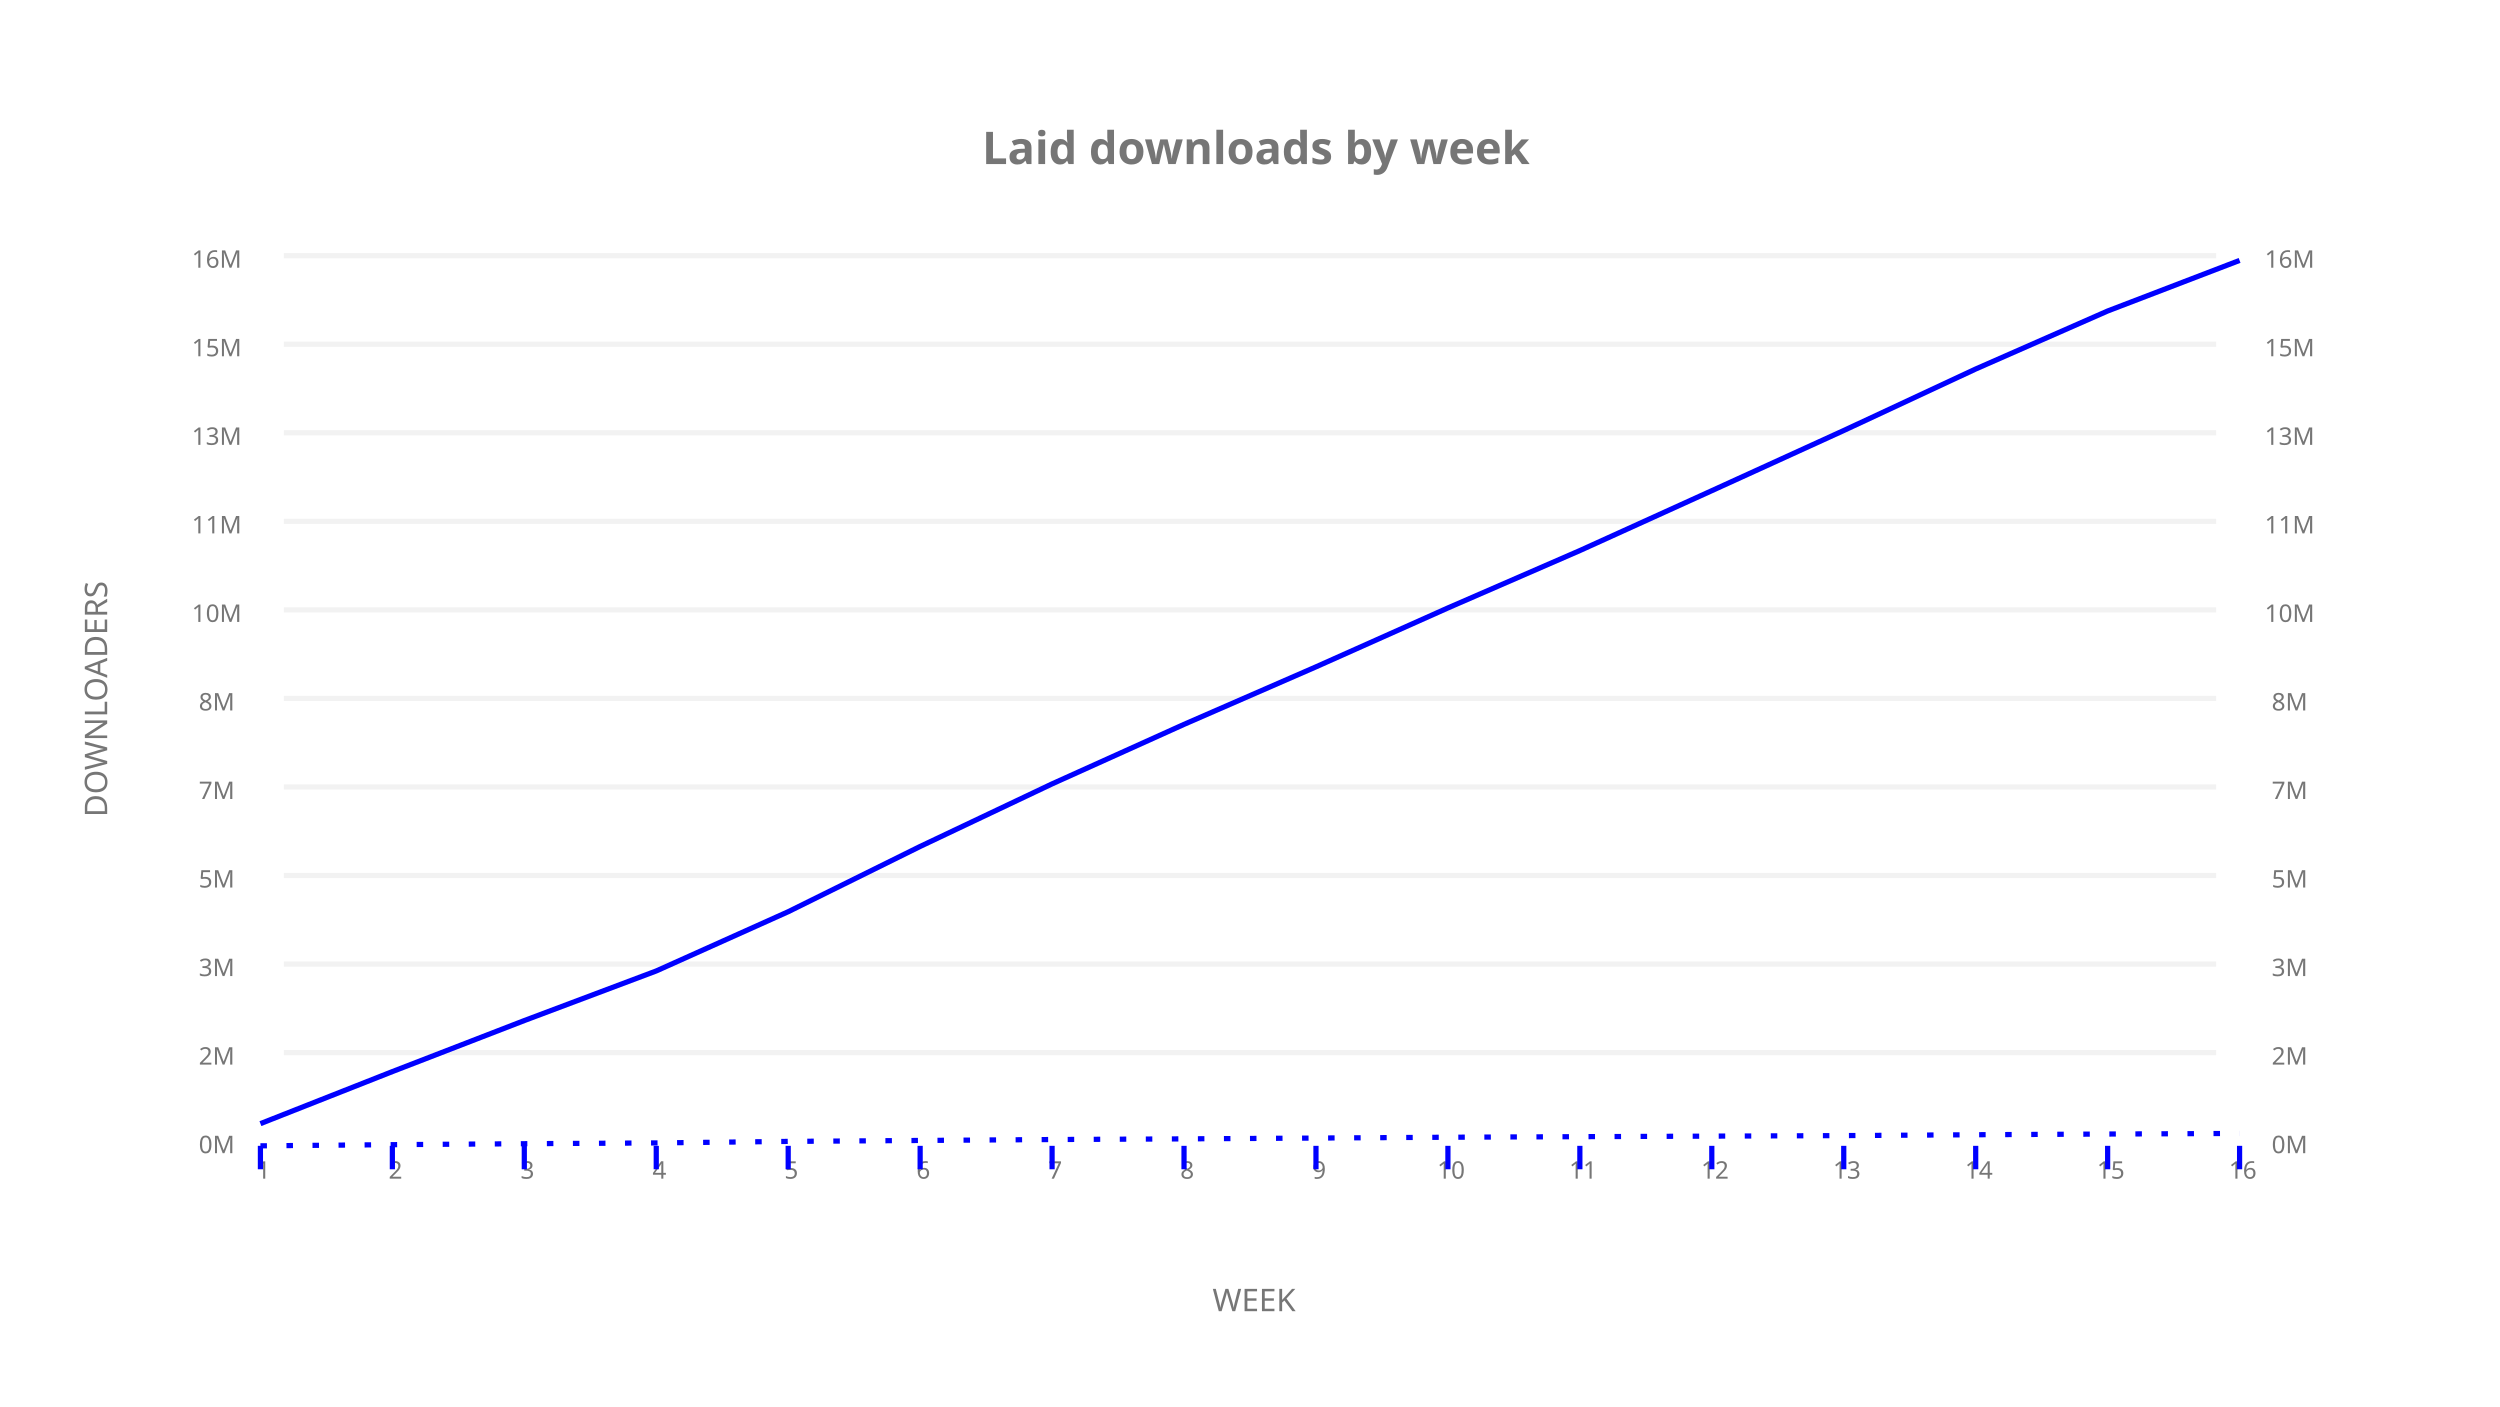
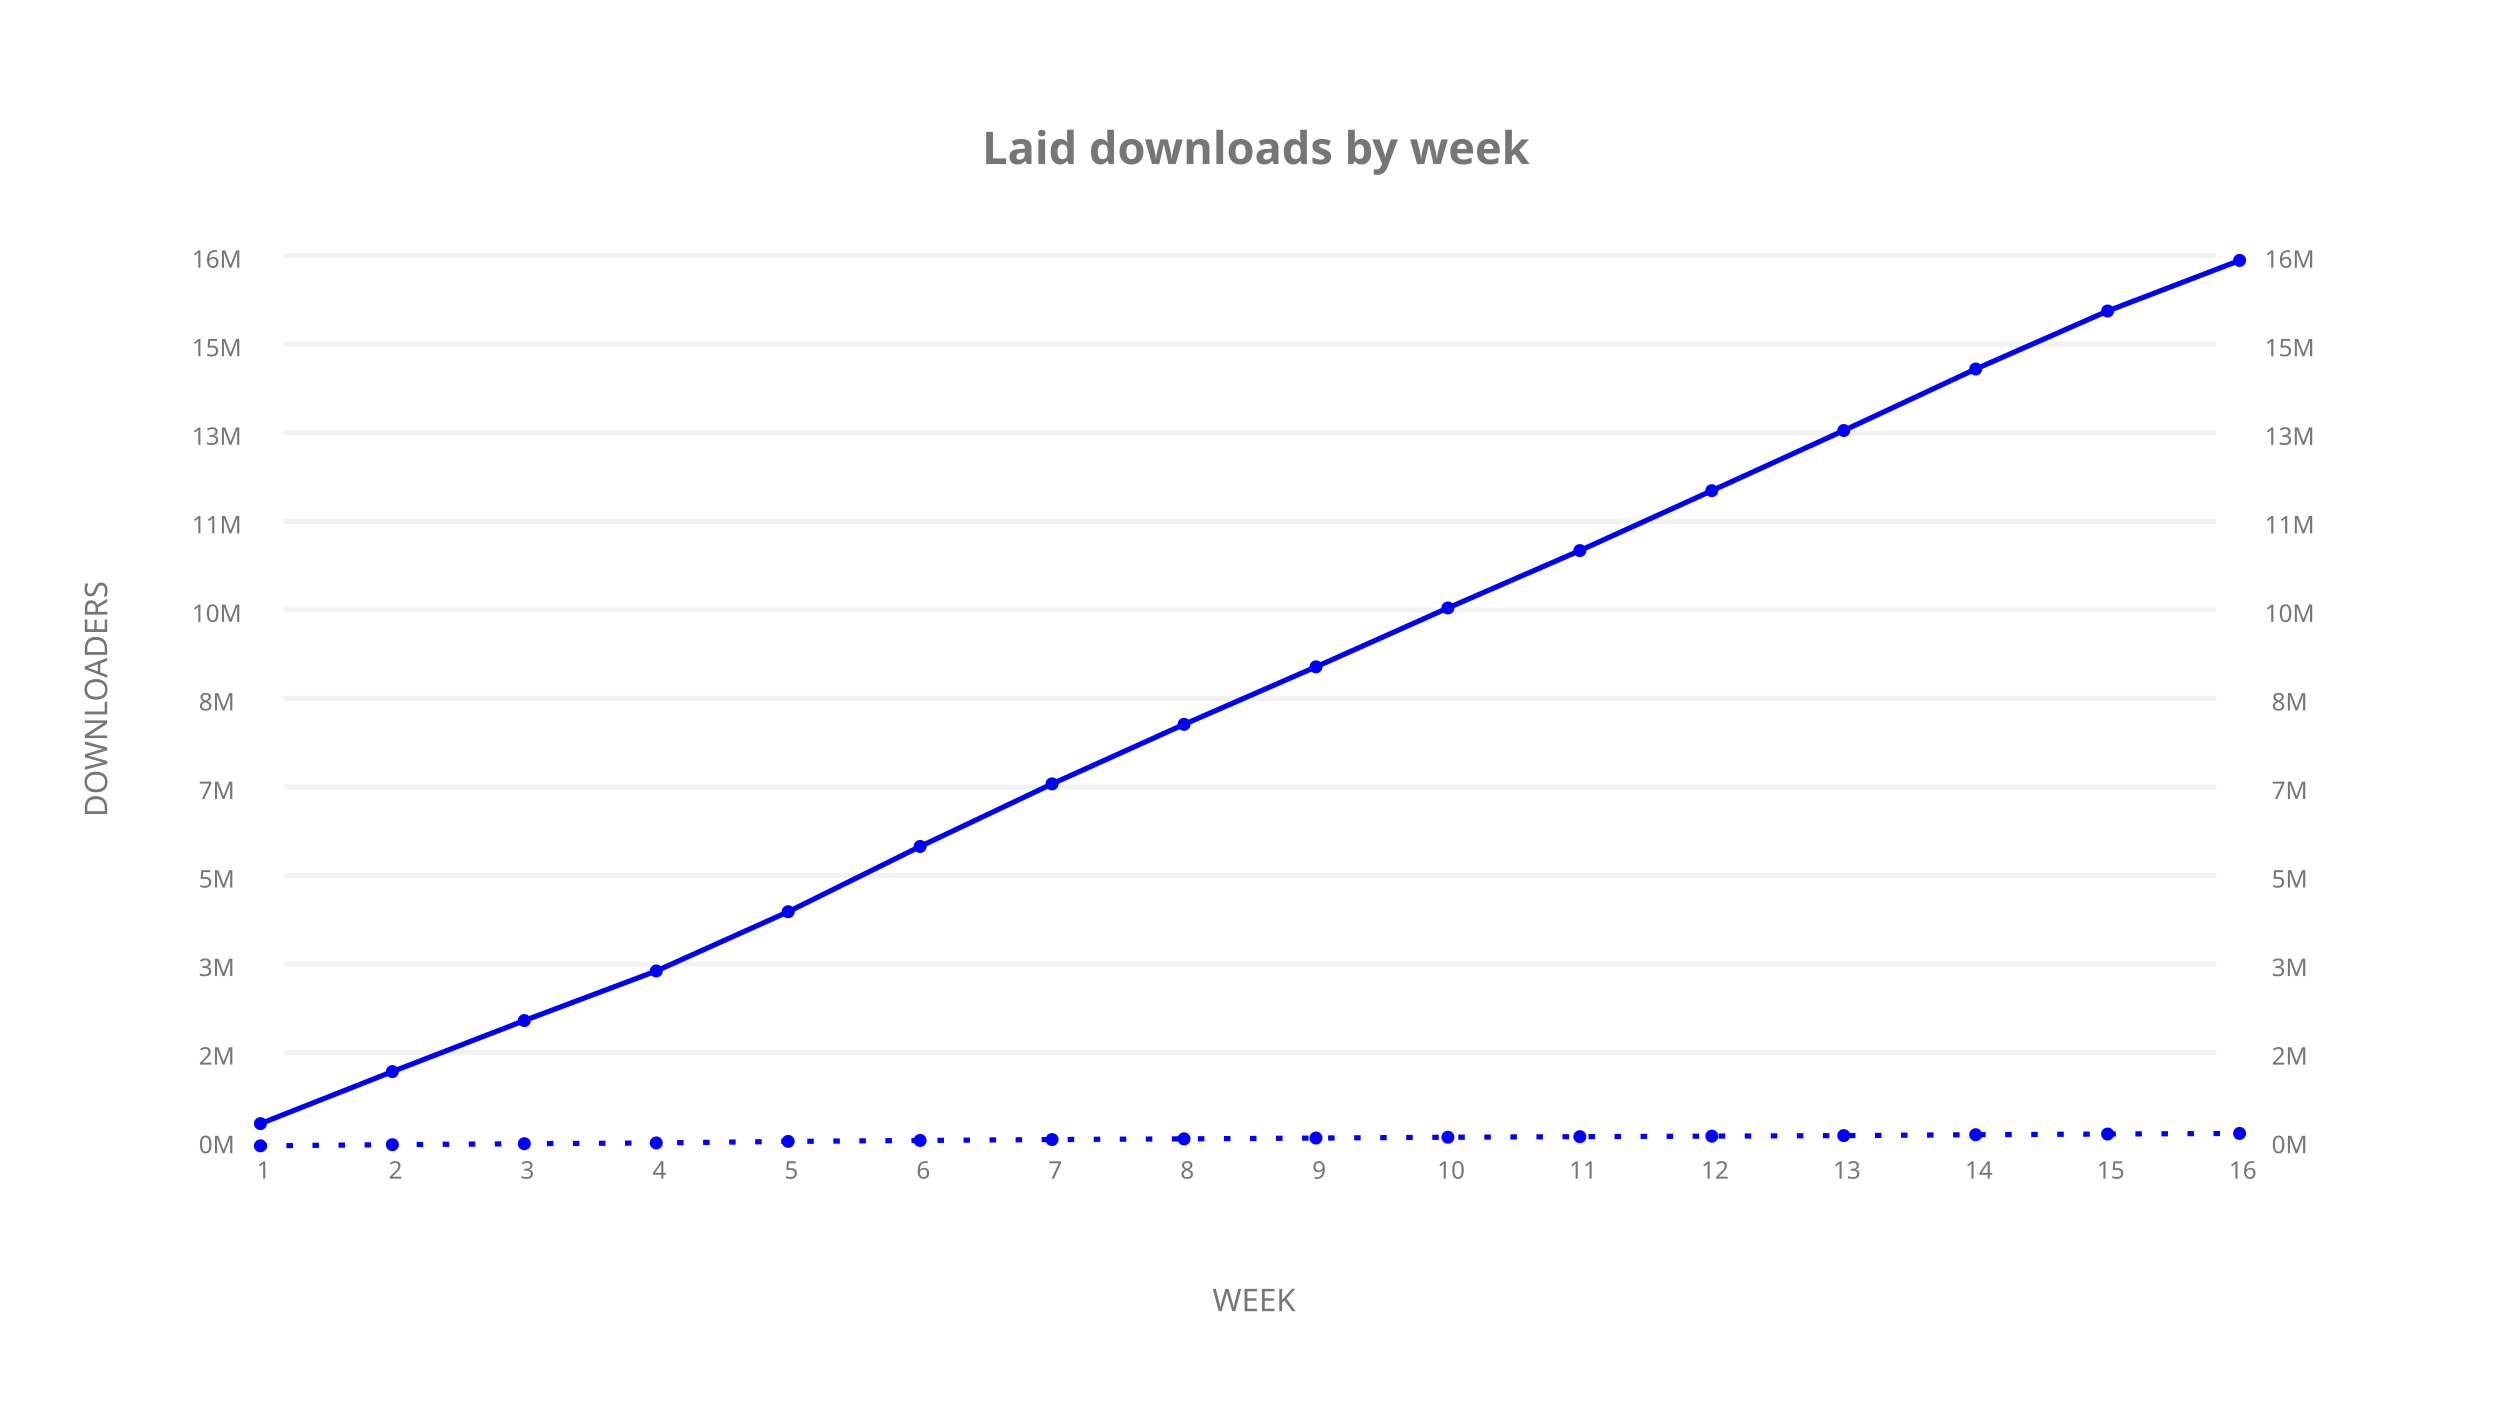
<svg xmlns="http://www.w3.org/2000/svg" xml:space="preserve" id="laid-downloads-by-week-laid-01-week" x="0px" y="0px" width="1920px" height="1080px" viewBox="0 0 1920 1080" enable-background="new 0 0 1920 1080" role="img">
  <g id="annotations">
    <text x="960" y="126" font-family="Atkinson Hyperlegible" font-size="26pt" text-anchor="middle" text-align="center" font-weight="600" font-style="normal" style="fill:rgb(118,118,118); fill-opacity:1; stroke:rgb(118,118,118); stroke-opacity:0; stroke-width:0.5"> Laid downloads by week</text>
    <g id="axes-lines">
      <text x="960" y="1007" font-family="Atkinson Hyperlegible" font-size="18pt" text-anchor="middle" text-align="center" font-weight="500" font-style="normal" style="fill:rgb(118,118,118); fill-opacity:1; stroke:rgb(118,118,118); stroke-opacity:0; stroke-width:0.5"> WEEK</text>
      <text x="73" y="540" font-family="Atkinson Hyperlegible" font-size="18pt" text-anchor="middle" text-align="center" dominant-baseline="central" font-weight="500" font-style="normal" style="fill:rgb(118,118,118); fill-opacity:1; stroke:rgb(118,118,118); stroke-opacity:0; stroke-width:0.5" transform="rotate(-90,73,540)"> DOWNLOADERS</text>
    </g>
    <g id="tic-y-label-lines">
      <line x1="218" y1="808.391" x2="1702" y2="808.391" style="fill:rgb(0,0,255); fill-opacity:0; stroke:rgb(242,242,242); stroke-opacity:1; stroke-width:4" />
      <line x1="218" y1="740.391" x2="1702" y2="740.391" style="fill:rgb(0,0,255); fill-opacity:0; stroke:rgb(242,242,242); stroke-opacity:1; stroke-width:4" />
      <line x1="218" y1="672.391" x2="1702" y2="672.391" style="fill:rgb(0,0,255); fill-opacity:0; stroke:rgb(242,242,242); stroke-opacity:1; stroke-width:4" />
      <line x1="218" y1="604.391" x2="1702" y2="604.391" style="fill:rgb(0,0,255); fill-opacity:0; stroke:rgb(242,242,242); stroke-opacity:1; stroke-width:4" />
      <line x1="218" y1="536.391" x2="1702" y2="536.391" style="fill:rgb(0,0,255); fill-opacity:0; stroke:rgb(242,242,242); stroke-opacity:1; stroke-width:4" />
      <line x1="218" y1="468.391" x2="1702" y2="468.391" style="fill:rgb(0,0,255); fill-opacity:0; stroke:rgb(242,242,242); stroke-opacity:1; stroke-width:4" />
      <line x1="218" y1="400.391" x2="1702" y2="400.391" style="fill:rgb(0,0,255); fill-opacity:0; stroke:rgb(242,242,242); stroke-opacity:1; stroke-width:4" />
      <line x1="218" y1="332.391" x2="1702" y2="332.391" style="fill:rgb(0,0,255); fill-opacity:0; stroke:rgb(242,242,242); stroke-opacity:1; stroke-width:4" />
      <line x1="218" y1="264.391" x2="1702" y2="264.391" style="fill:rgb(0,0,255); fill-opacity:0; stroke:rgb(242,242,242); stroke-opacity:1; stroke-width:4" />
      <line x1="218" y1="196.391" x2="1702" y2="196.391" style="fill:rgb(0,0,255); fill-opacity:0; stroke:rgb(242,242,242); stroke-opacity:1; stroke-width:4" />
    </g>
    <g id="tic-x-labels">
      <text x="200" y="898" font-family="Atkinson Hyperlegible" font-size="14pt" text-anchor="middle" text-align="center" dominant-baseline="central" font-weight="400" font-style="normal" style="fill:rgb(118,118,118); fill-opacity:1; stroke:rgb(118,118,118); stroke-opacity:0; stroke-width:0.5"> 1</text>
-       <line x1="200" y1="880" x2="200" y2="898" style="fill:rgb(0,0,255); fill-opacity:0; stroke:rgb(0,0,255); stroke-opacity:1; stroke-width:4" />
      <text x="301.333" y="898" font-family="Atkinson Hyperlegible" font-size="14pt" text-anchor="middle" text-align="center" dominant-baseline="central" font-weight="400" font-style="normal" style="fill:rgb(118,118,118); fill-opacity:1; stroke:rgb(118,118,118); stroke-opacity:0; stroke-width:0.5"> 2</text>
-       <line x1="301.333" y1="880" x2="301.333" y2="898" style="fill:rgb(0,0,255); fill-opacity:0; stroke:rgb(0,0,255); stroke-opacity:1; stroke-width:4" />
      <text x="402.667" y="898" font-family="Atkinson Hyperlegible" font-size="14pt" text-anchor="middle" text-align="center" dominant-baseline="central" font-weight="400" font-style="normal" style="fill:rgb(118,118,118); fill-opacity:1; stroke:rgb(118,118,118); stroke-opacity:0; stroke-width:0.5"> 3</text>
-       <line x1="402.667" y1="880" x2="402.667" y2="898" style="fill:rgb(0,0,255); fill-opacity:0; stroke:rgb(0,0,255); stroke-opacity:1; stroke-width:4" />
      <text x="504" y="898" font-family="Atkinson Hyperlegible" font-size="14pt" text-anchor="middle" text-align="center" dominant-baseline="central" font-weight="400" font-style="normal" style="fill:rgb(118,118,118); fill-opacity:1; stroke:rgb(118,118,118); stroke-opacity:0; stroke-width:0.5"> 4</text>
-       <line x1="504" y1="880" x2="504" y2="898" style="fill:rgb(0,0,255); fill-opacity:0; stroke:rgb(0,0,255); stroke-opacity:1; stroke-width:4" />
      <text x="605.333" y="898" font-family="Atkinson Hyperlegible" font-size="14pt" text-anchor="middle" text-align="center" dominant-baseline="central" font-weight="400" font-style="normal" style="fill:rgb(118,118,118); fill-opacity:1; stroke:rgb(118,118,118); stroke-opacity:0; stroke-width:0.5"> 5</text>
-       <line x1="605.333" y1="880" x2="605.333" y2="898" style="fill:rgb(0,0,255); fill-opacity:0; stroke:rgb(0,0,255); stroke-opacity:1; stroke-width:4" />
      <text x="706.667" y="898" font-family="Atkinson Hyperlegible" font-size="14pt" text-anchor="middle" text-align="center" dominant-baseline="central" font-weight="400" font-style="normal" style="fill:rgb(118,118,118); fill-opacity:1; stroke:rgb(118,118,118); stroke-opacity:0; stroke-width:0.5"> 6</text>
-       <line x1="706.667" y1="880" x2="706.667" y2="898" style="fill:rgb(0,0,255); fill-opacity:0; stroke:rgb(0,0,255); stroke-opacity:1; stroke-width:4" />
      <text x="808" y="898" font-family="Atkinson Hyperlegible" font-size="14pt" text-anchor="middle" text-align="center" dominant-baseline="central" font-weight="400" font-style="normal" style="fill:rgb(118,118,118); fill-opacity:1; stroke:rgb(118,118,118); stroke-opacity:0; stroke-width:0.5"> 7</text>
-       <line x1="808" y1="880" x2="808" y2="898" style="fill:rgb(0,0,255); fill-opacity:0; stroke:rgb(0,0,255); stroke-opacity:1; stroke-width:4" />
      <text x="909.333" y="898" font-family="Atkinson Hyperlegible" font-size="14pt" text-anchor="middle" text-align="center" dominant-baseline="central" font-weight="400" font-style="normal" style="fill:rgb(118,118,118); fill-opacity:1; stroke:rgb(118,118,118); stroke-opacity:0; stroke-width:0.5"> 8</text>
-       <line x1="909.333" y1="880" x2="909.333" y2="898" style="fill:rgb(0,0,255); fill-opacity:0; stroke:rgb(0,0,255); stroke-opacity:1; stroke-width:4" />
      <text x="1010.667" y="898" font-family="Atkinson Hyperlegible" font-size="14pt" text-anchor="middle" text-align="center" dominant-baseline="central" font-weight="400" font-style="normal" style="fill:rgb(118,118,118); fill-opacity:1; stroke:rgb(118,118,118); stroke-opacity:0; stroke-width:0.5"> 9</text>
-       <line x1="1010.667" y1="880" x2="1010.667" y2="898" style="fill:rgb(0,0,255); fill-opacity:0; stroke:rgb(0,0,255); stroke-opacity:1; stroke-width:4" />
      <text x="1112" y="898" font-family="Atkinson Hyperlegible" font-size="14pt" text-anchor="middle" text-align="center" dominant-baseline="central" font-weight="400" font-style="normal" style="fill:rgb(118,118,118); fill-opacity:1; stroke:rgb(118,118,118); stroke-opacity:0; stroke-width:0.5"> 10</text>
-       <line x1="1112" y1="880" x2="1112" y2="898" style="fill:rgb(0,0,255); fill-opacity:0; stroke:rgb(0,0,255); stroke-opacity:1; stroke-width:4" />
      <text x="1213.333" y="898" font-family="Atkinson Hyperlegible" font-size="14pt" text-anchor="middle" text-align="center" dominant-baseline="central" font-weight="400" font-style="normal" style="fill:rgb(118,118,118); fill-opacity:1; stroke:rgb(118,118,118); stroke-opacity:0; stroke-width:0.5"> 11</text>
-       <line x1="1213.333" y1="880" x2="1213.333" y2="898" style="fill:rgb(0,0,255); fill-opacity:0; stroke:rgb(0,0,255); stroke-opacity:1; stroke-width:4" />
      <text x="1314.667" y="898" font-family="Atkinson Hyperlegible" font-size="14pt" text-anchor="middle" text-align="center" dominant-baseline="central" font-weight="400" font-style="normal" style="fill:rgb(118,118,118); fill-opacity:1; stroke:rgb(118,118,118); stroke-opacity:0; stroke-width:0.5"> 12</text>
-       <line x1="1314.667" y1="880" x2="1314.667" y2="898" style="fill:rgb(0,0,255); fill-opacity:0; stroke:rgb(0,0,255); stroke-opacity:1; stroke-width:4" />
      <text x="1416" y="898" font-family="Atkinson Hyperlegible" font-size="14pt" text-anchor="middle" text-align="center" dominant-baseline="central" font-weight="400" font-style="normal" style="fill:rgb(118,118,118); fill-opacity:1; stroke:rgb(118,118,118); stroke-opacity:0; stroke-width:0.5"> 13</text>
-       <line x1="1416" y1="880" x2="1416" y2="898" style="fill:rgb(0,0,255); fill-opacity:0; stroke:rgb(0,0,255); stroke-opacity:1; stroke-width:4" />
      <text x="1517.333" y="898" font-family="Atkinson Hyperlegible" font-size="14pt" text-anchor="middle" text-align="center" dominant-baseline="central" font-weight="400" font-style="normal" style="fill:rgb(118,118,118); fill-opacity:1; stroke:rgb(118,118,118); stroke-opacity:0; stroke-width:0.5"> 14</text>
-       <line x1="1517.333" y1="880" x2="1517.333" y2="898" style="fill:rgb(0,0,255); fill-opacity:0; stroke:rgb(0,0,255); stroke-opacity:1; stroke-width:4" />
      <text x="1618.667" y="898" font-family="Atkinson Hyperlegible" font-size="14pt" text-anchor="middle" text-align="center" dominant-baseline="central" font-weight="400" font-style="normal" style="fill:rgb(118,118,118); fill-opacity:1; stroke:rgb(118,118,118); stroke-opacity:0; stroke-width:0.5"> 15</text>
-       <line x1="1618.667" y1="880" x2="1618.667" y2="898" style="fill:rgb(0,0,255); fill-opacity:0; stroke:rgb(0,0,255); stroke-opacity:1; stroke-width:4" />
      <text x="1720" y="898" font-family="Atkinson Hyperlegible" font-size="14pt" text-anchor="middle" text-align="center" dominant-baseline="central" font-weight="400" font-style="normal" style="fill:rgb(118,118,118); fill-opacity:1; stroke:rgb(118,118,118); stroke-opacity:0; stroke-width:0.5"> 16</text>
-       <line x1="1720" y1="880" x2="1720" y2="898" style="fill:rgb(0,0,255); fill-opacity:0; stroke:rgb(0,0,255); stroke-opacity:1; stroke-width:4" />
    </g>
    <g id="tic-y-labels">
      <text x="164" y="878.391" font-family="Atkinson Hyperlegible" font-size="14pt" text-anchor="middle" text-align="center" dominant-baseline="central" font-weight="400" font-style="normal" style="fill:rgb(118,118,118); fill-opacity:1; stroke:rgb(118,118,118); stroke-opacity:0; stroke-width:0.5"> 0M</text>
      <text x="1756" y="878.391" font-family="Atkinson Hyperlegible" font-size="14pt" text-anchor="middle" text-align="center" dominant-baseline="central" font-weight="400" font-style="normal" style="fill:rgb(118,118,118); fill-opacity:1; stroke:rgb(118,118,118); stroke-opacity:0; stroke-width:0.5"> 0M</text>
      <text x="164" y="810.391" font-family="Atkinson Hyperlegible" font-size="14pt" text-anchor="middle" text-align="center" dominant-baseline="central" font-weight="400" font-style="normal" style="fill:rgb(118,118,118); fill-opacity:1; stroke:rgb(118,118,118); stroke-opacity:0; stroke-width:0.5"> 2M</text>
      <text x="1756" y="810.391" font-family="Atkinson Hyperlegible" font-size="14pt" text-anchor="middle" text-align="center" dominant-baseline="central" font-weight="400" font-style="normal" style="fill:rgb(118,118,118); fill-opacity:1; stroke:rgb(118,118,118); stroke-opacity:0; stroke-width:0.5"> 2M</text>
      <text x="164" y="742.391" font-family="Atkinson Hyperlegible" font-size="14pt" text-anchor="middle" text-align="center" dominant-baseline="central" font-weight="400" font-style="normal" style="fill:rgb(118,118,118); fill-opacity:1; stroke:rgb(118,118,118); stroke-opacity:0; stroke-width:0.5"> 3M</text>
      <text x="1756" y="742.391" font-family="Atkinson Hyperlegible" font-size="14pt" text-anchor="middle" text-align="center" dominant-baseline="central" font-weight="400" font-style="normal" style="fill:rgb(118,118,118); fill-opacity:1; stroke:rgb(118,118,118); stroke-opacity:0; stroke-width:0.5"> 3M</text>
      <text x="164" y="674.391" font-family="Atkinson Hyperlegible" font-size="14pt" text-anchor="middle" text-align="center" dominant-baseline="central" font-weight="400" font-style="normal" style="fill:rgb(118,118,118); fill-opacity:1; stroke:rgb(118,118,118); stroke-opacity:0; stroke-width:0.5"> 5M</text>
      <text x="1756" y="674.391" font-family="Atkinson Hyperlegible" font-size="14pt" text-anchor="middle" text-align="center" dominant-baseline="central" font-weight="400" font-style="normal" style="fill:rgb(118,118,118); fill-opacity:1; stroke:rgb(118,118,118); stroke-opacity:0; stroke-width:0.5"> 5M</text>
      <text x="164" y="606.391" font-family="Atkinson Hyperlegible" font-size="14pt" text-anchor="middle" text-align="center" dominant-baseline="central" font-weight="400" font-style="normal" style="fill:rgb(118,118,118); fill-opacity:1; stroke:rgb(118,118,118); stroke-opacity:0; stroke-width:0.5"> 7M</text>
      <text x="1756" y="606.391" font-family="Atkinson Hyperlegible" font-size="14pt" text-anchor="middle" text-align="center" dominant-baseline="central" font-weight="400" font-style="normal" style="fill:rgb(118,118,118); fill-opacity:1; stroke:rgb(118,118,118); stroke-opacity:0; stroke-width:0.5"> 7M</text>
      <text x="164" y="538.391" font-family="Atkinson Hyperlegible" font-size="14pt" text-anchor="middle" text-align="center" dominant-baseline="central" font-weight="400" font-style="normal" style="fill:rgb(118,118,118); fill-opacity:1; stroke:rgb(118,118,118); stroke-opacity:0; stroke-width:0.5"> 8M</text>
      <text x="1756" y="538.391" font-family="Atkinson Hyperlegible" font-size="14pt" text-anchor="middle" text-align="center" dominant-baseline="central" font-weight="400" font-style="normal" style="fill:rgb(118,118,118); fill-opacity:1; stroke:rgb(118,118,118); stroke-opacity:0; stroke-width:0.5"> 8M</text>
      <text x="164" y="470.391" font-family="Atkinson Hyperlegible" font-size="14pt" text-anchor="middle" text-align="center" dominant-baseline="central" font-weight="400" font-style="normal" style="fill:rgb(118,118,118); fill-opacity:1; stroke:rgb(118,118,118); stroke-opacity:0; stroke-width:0.5"> 10M</text>
      <text x="1756" y="470.391" font-family="Atkinson Hyperlegible" font-size="14pt" text-anchor="middle" text-align="center" dominant-baseline="central" font-weight="400" font-style="normal" style="fill:rgb(118,118,118); fill-opacity:1; stroke:rgb(118,118,118); stroke-opacity:0; stroke-width:0.5"> 10M</text>
      <text x="164" y="402.391" font-family="Atkinson Hyperlegible" font-size="14pt" text-anchor="middle" text-align="center" dominant-baseline="central" font-weight="400" font-style="normal" style="fill:rgb(118,118,118); fill-opacity:1; stroke:rgb(118,118,118); stroke-opacity:0; stroke-width:0.5"> 11M</text>
      <text x="1756" y="402.391" font-family="Atkinson Hyperlegible" font-size="14pt" text-anchor="middle" text-align="center" dominant-baseline="central" font-weight="400" font-style="normal" style="fill:rgb(118,118,118); fill-opacity:1; stroke:rgb(118,118,118); stroke-opacity:0; stroke-width:0.5"> 11M</text>
      <text x="164" y="334.391" font-family="Atkinson Hyperlegible" font-size="14pt" text-anchor="middle" text-align="center" dominant-baseline="central" font-weight="400" font-style="normal" style="fill:rgb(118,118,118); fill-opacity:1; stroke:rgb(118,118,118); stroke-opacity:0; stroke-width:0.5"> 13M</text>
      <text x="1756" y="334.391" font-family="Atkinson Hyperlegible" font-size="14pt" text-anchor="middle" text-align="center" dominant-baseline="central" font-weight="400" font-style="normal" style="fill:rgb(118,118,118); fill-opacity:1; stroke:rgb(118,118,118); stroke-opacity:0; stroke-width:0.5"> 13M</text>
      <text x="164" y="266.391" font-family="Atkinson Hyperlegible" font-size="14pt" text-anchor="middle" text-align="center" dominant-baseline="central" font-weight="400" font-style="normal" style="fill:rgb(118,118,118); fill-opacity:1; stroke:rgb(118,118,118); stroke-opacity:0; stroke-width:0.5"> 15M</text>
      <text x="1756" y="266.391" font-family="Atkinson Hyperlegible" font-size="14pt" text-anchor="middle" text-align="center" dominant-baseline="central" font-weight="400" font-style="normal" style="fill:rgb(118,118,118); fill-opacity:1; stroke:rgb(118,118,118); stroke-opacity:0; stroke-width:0.5"> 15M</text>
      <text x="164" y="198.391" font-family="Atkinson Hyperlegible" font-size="14pt" text-anchor="middle" text-align="center" dominant-baseline="central" font-weight="400" font-style="normal" style="fill:rgb(118,118,118); fill-opacity:1; stroke:rgb(118,118,118); stroke-opacity:0; stroke-width:0.5"> 16M</text>
      <text x="1756" y="198.391" font-family="Atkinson Hyperlegible" font-size="14pt" text-anchor="middle" text-align="center" dominant-baseline="central" font-weight="400" font-style="normal" style="fill:rgb(118,118,118); fill-opacity:1; stroke:rgb(118,118,118); stroke-opacity:0; stroke-width:0.5"> 16M</text>
    </g>
  </g>
  <g id="polyline-Laid downloads by week">
    <polyline points="200,862.948 301.333,822.983 402.667,783.793 504,745.691 605.333,700.2 706.667,650.079 808,602.023 909.333,556.312 1010.67,512.143 1112,466.9 1213.33,422.837 1314.67,376.844 1416,330.635 1517.33,283.4 1618.67,238.852 1720,200 " style="fill:rgb(0,0,255); fill-opacity:0; stroke:rgb(0,0,255); stroke-opacity:1; stroke-width:4" />
  </g>
+   <g id="markers-Laid downloads by week">
+     <circle cx="200" cy="862.948" r="5" style="fill:rgb(0,0,255); fill-opacity:1; stroke:rgb(0,0,255); stroke-opacity:0; stroke-width:4">
+ </circle>
+     <circle cx="301.333" cy="822.983" r="5" style="fill:rgb(0,0,255); fill-opacity:1; stroke:rgb(0,0,255); stroke-opacity:0; stroke-width:4">
+ </circle>
+     <circle cx="402.667" cy="783.793" r="5" style="fill:rgb(0,0,255); fill-opacity:1; stroke:rgb(0,0,255); stroke-opacity:0; stroke-width:4">
+ </circle>
+     <circle cx="504" cy="745.691" r="5" style="fill:rgb(0,0,255); fill-opacity:1; stroke:rgb(0,0,255); stroke-opacity:0; stroke-width:4">
+ </circle>
+     <circle cx="605.333" cy="700.2" r="5" style="fill:rgb(0,0,255); fill-opacity:1; stroke:rgb(0,0,255); stroke-opacity:0; stroke-width:4">
+ </circle>
+     <circle cx="706.667" cy="650.079" r="5" style="fill:rgb(0,0,255); fill-opacity:1; stroke:rgb(0,0,255); stroke-opacity:0; stroke-width:4">
+ </circle>
+     <circle cx="808" cy="602.023" r="5" style="fill:rgb(0,0,255); fill-opacity:1; stroke:rgb(0,0,255); stroke-opacity:0; stroke-width:4">
+ </circle>
+     <circle cx="909.333" cy="556.312" r="5" style="fill:rgb(0,0,255); fill-opacity:1; stroke:rgb(0,0,255); stroke-opacity:0; stroke-width:4">
+ </circle>
+     <circle cx="1010.667" cy="512.143" r="5" style="fill:rgb(0,0,255); fill-opacity:1; stroke:rgb(0,0,255); stroke-opacity:0; stroke-width:4">
+ </circle>
+     <circle cx="1112" cy="466.9" r="5" style="fill:rgb(0,0,255); fill-opacity:1; stroke:rgb(0,0,255); stroke-opacity:0; stroke-width:4">
+ </circle>
+     <circle cx="1213.333" cy="422.837" r="5" style="fill:rgb(0,0,255); fill-opacity:1; stroke:rgb(0,0,255); stroke-opacity:0; stroke-width:4">
+ </circle>
+     <circle cx="1314.667" cy="376.844" r="5" style="fill:rgb(0,0,255); fill-opacity:1; stroke:rgb(0,0,255); stroke-opacity:0; stroke-width:4">
+ </circle>
+     <circle cx="1416" cy="330.635" r="5" style="fill:rgb(0,0,255); fill-opacity:1; stroke:rgb(0,0,255); stroke-opacity:0; stroke-width:4">
+ </circle>
+     <circle cx="1517.333" cy="283.4" r="5" style="fill:rgb(0,0,255); fill-opacity:1; stroke:rgb(0,0,255); stroke-opacity:0; stroke-width:4">
+ </circle>
+     <circle cx="1618.667" cy="238.852" r="5" style="fill:rgb(0,0,255); fill-opacity:1; stroke:rgb(0,0,255); stroke-opacity:0; stroke-width:4">
+ </circle>
+     <circle cx="1720" cy="200" r="5" style="fill:rgb(0,0,255); fill-opacity:1; stroke:rgb(0,0,255); stroke-opacity:0; stroke-width:4">
+ </circle>
+   </g>
  <g id="polyline-Laid downloads by week uploaders">
    <polyline points="200,880 301.333,879.103 402.667,878.369 504,877.771 605.333,876.598 706.667,875.87 808,875.161 909.333,874.65 1010.67,874.029 1112,873.392 1213.33,872.964 1314.67,872.551 1416,872.146 1517.33,871.475 1618.67,870.944 1720,870.477 " stroke-dasharray="5 15" style="fill:rgb(0,0,255); fill-opacity:0; stroke:rgb(0,0,255); stroke-opacity:1; stroke-width:4" />
  </g>
+   <g id="markers-Laid downloads by week uploaders">
+     <circle cx="200" cy="880" r="5" style="fill:rgb(0,0,255); fill-opacity:1; stroke:rgb(0,0,255); stroke-opacity:0; stroke-width:4">
+ </circle>
+     <circle cx="301.333" cy="879.103" r="5" style="fill:rgb(0,0,255); fill-opacity:1; stroke:rgb(0,0,255); stroke-opacity:0; stroke-width:4">
+ </circle>
+     <circle cx="402.667" cy="878.369" r="5" style="fill:rgb(0,0,255); fill-opacity:1; stroke:rgb(0,0,255); stroke-opacity:0; stroke-width:4">
+ </circle>
+     <circle cx="504" cy="877.771" r="5" style="fill:rgb(0,0,255); fill-opacity:1; stroke:rgb(0,0,255); stroke-opacity:0; stroke-width:4">
+ </circle>
+     <circle cx="605.333" cy="876.598" r="5" style="fill:rgb(0,0,255); fill-opacity:1; stroke:rgb(0,0,255); stroke-opacity:0; stroke-width:4">
+ </circle>
+     <circle cx="706.667" cy="875.87" r="5" style="fill:rgb(0,0,255); fill-opacity:1; stroke:rgb(0,0,255); stroke-opacity:0; stroke-width:4">
+ </circle>
+     <circle cx="808" cy="875.161" r="5" style="fill:rgb(0,0,255); fill-opacity:1; stroke:rgb(0,0,255); stroke-opacity:0; stroke-width:4">
+ </circle>
+     <circle cx="909.333" cy="874.65" r="5" style="fill:rgb(0,0,255); fill-opacity:1; stroke:rgb(0,0,255); stroke-opacity:0; stroke-width:4">
+ </circle>
+     <circle cx="1010.667" cy="874.029" r="5" style="fill:rgb(0,0,255); fill-opacity:1; stroke:rgb(0,0,255); stroke-opacity:0; stroke-width:4">
+ </circle>
+     <circle cx="1112" cy="873.392" r="5" style="fill:rgb(0,0,255); fill-opacity:1; stroke:rgb(0,0,255); stroke-opacity:0; stroke-width:4">
+ </circle>
+     <circle cx="1213.333" cy="872.964" r="5" style="fill:rgb(0,0,255); fill-opacity:1; stroke:rgb(0,0,255); stroke-opacity:0; stroke-width:4">
+ </circle>
+     <circle cx="1314.667" cy="872.551" r="5" style="fill:rgb(0,0,255); fill-opacity:1; stroke:rgb(0,0,255); stroke-opacity:0; stroke-width:4">
+ </circle>
+     <circle cx="1416" cy="872.146" r="5" style="fill:rgb(0,0,255); fill-opacity:1; stroke:rgb(0,0,255); stroke-opacity:0; stroke-width:4">
+ </circle>
+     <circle cx="1517.333" cy="871.475" r="5" style="fill:rgb(0,0,255); fill-opacity:1; stroke:rgb(0,0,255); stroke-opacity:0; stroke-width:4">
+ </circle>
+     <circle cx="1618.667" cy="870.944" r="5" style="fill:rgb(0,0,255); fill-opacity:1; stroke:rgb(0,0,255); stroke-opacity:0; stroke-width:4">
+ </circle>
+     <circle cx="1720" cy="870.477" r="5" style="fill:rgb(0,0,255); fill-opacity:1; stroke:rgb(0,0,255); stroke-opacity:0; stroke-width:4">
+ </circle>
+   </g>
</svg>
